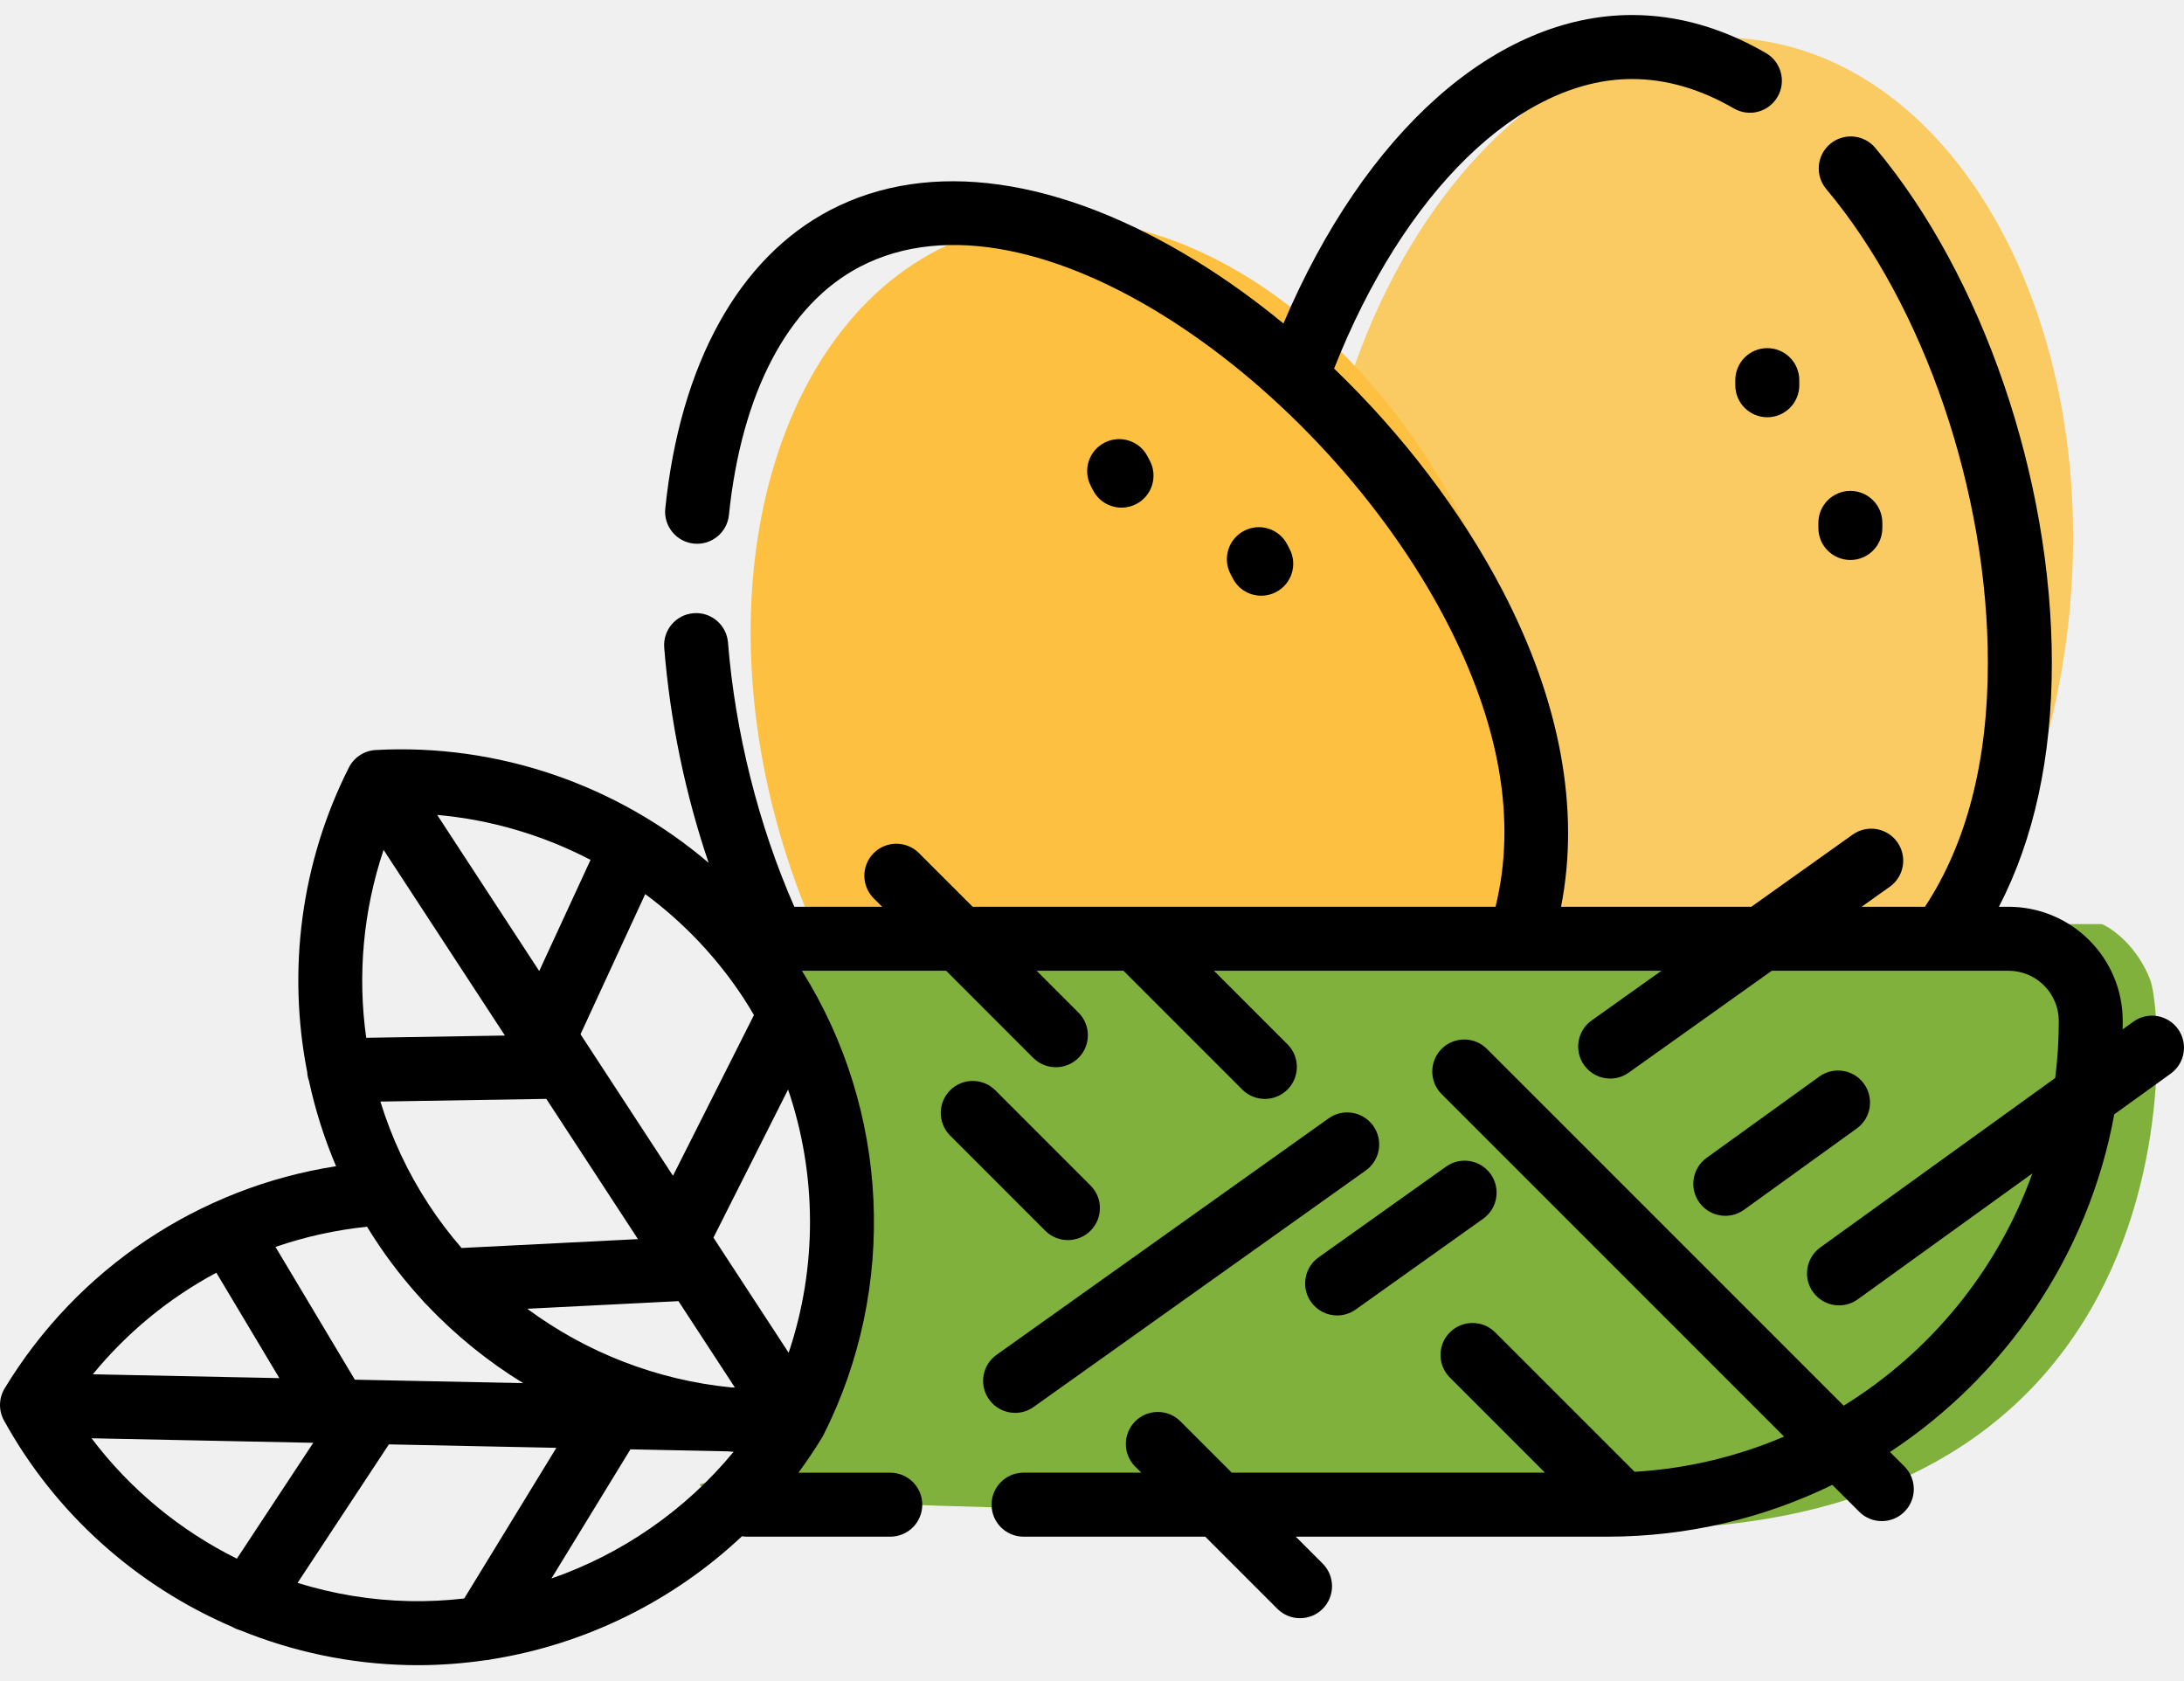
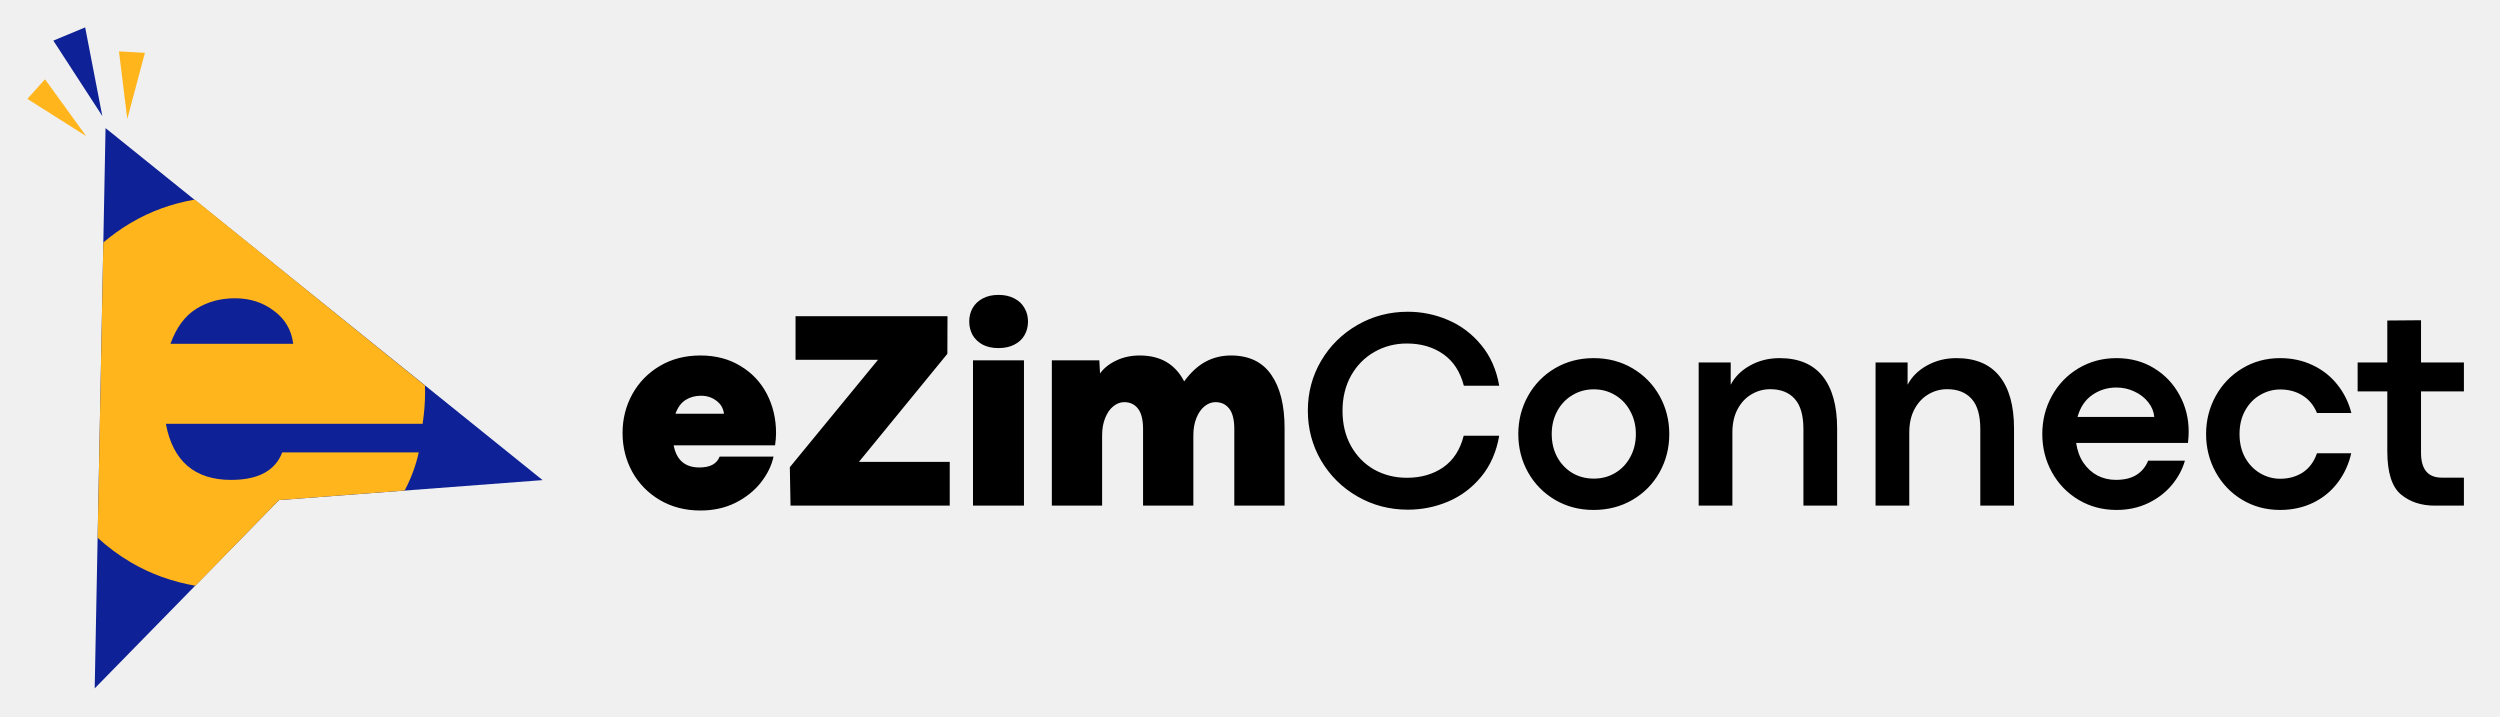
- <svg xmlns="http://www.w3.org/2000/svg" width="78" height="60" viewBox="0 0 78 60" fill="none">
-   <g clip-path="url(#clip0)">
-     <ellipse opacity="0.8" cx="60.443" cy="20.667" rx="13.519" ry="19.377" transform="rotate(5.91321 60.4431 20.6666)" fill="#FDC040" />
-     <ellipse cx="41.055" cy="26.706" rx="13.519" ry="19.377" transform="rotate(-18.8509 41.0546 26.7057)" fill="#FDC040" />
-     <path d="M27 33H75.071C75.455 33.167 76.337 33.8 76.797 35C77.373 36.5 79 58.5 51.5 54C29.862 54 24.813 53.333 25.005 53C29 52 29.5 48 30 45C30.5 42 27 33 27 33Z" fill="#81B13D" />
-     <path d="M63.117 12.432C62.486 12.432 61.975 12.944 61.975 13.575V13.757C61.975 14.389 62.486 14.9 63.117 14.9C63.748 14.9 64.26 14.389 64.26 13.757V13.575C64.26 12.944 63.748 12.432 63.117 12.432Z" fill="black" />
-     <path d="M66.085 17.53C65.454 17.53 64.942 18.041 64.942 18.672V18.855C64.942 19.486 65.454 19.997 66.085 19.997C66.716 19.997 67.227 19.486 67.227 18.855V18.672C67.227 18.041 66.716 17.53 66.085 17.53Z" fill="black" />
-     <path d="M41.067 16.457L40.982 16.295C40.69 15.735 40 15.518 39.441 15.811C38.881 16.103 38.665 16.793 38.957 17.352L39.041 17.514C39.245 17.905 39.643 18.128 40.055 18.128C40.233 18.128 40.414 18.087 40.583 17.998C41.142 17.706 41.359 17.016 41.067 16.457Z" fill="black" />
-     <path d="M46.057 19.602L45.972 19.44C45.68 18.88 44.99 18.663 44.431 18.956C43.871 19.248 43.655 19.938 43.947 20.497L44.031 20.659C44.235 21.05 44.633 21.273 45.045 21.273C45.223 21.273 45.404 21.232 45.573 21.143C46.132 20.851 46.349 20.161 46.057 19.602Z" fill="black" />
-     <path d="M38.947 42.334L35.549 38.935C35.103 38.489 34.379 38.489 33.933 38.935C33.487 39.381 33.487 40.105 33.933 40.551L37.331 43.95C37.555 44.173 37.847 44.284 38.139 44.284C38.432 44.284 38.724 44.173 38.947 43.95C39.394 43.503 39.394 42.78 38.947 42.334Z" fill="black" />
-     <path d="M49.045 40.205C48.679 39.691 47.966 39.57 47.452 39.936L35.591 48.381C35.077 48.746 34.957 49.46 35.323 49.974C35.546 50.287 35.897 50.454 36.255 50.454C36.484 50.454 36.715 50.385 36.916 50.242L48.777 41.798C49.291 41.432 49.411 40.719 49.045 40.205Z" fill="black" />
-     <path d="M53.239 41.928C52.873 41.414 52.16 41.294 51.645 41.66L47.092 44.901C46.578 45.267 46.458 45.981 46.824 46.495C47.047 46.808 47.399 46.975 47.756 46.975C47.985 46.975 48.217 46.906 48.418 46.763L52.97 43.521C53.484 43.156 53.604 42.442 53.239 41.928Z" fill="black" />
-     <path d="M77.784 36.744C77.415 36.232 76.701 36.116 76.189 36.485L75.808 36.76C75.81 36.662 75.812 36.564 75.812 36.466C75.812 35.376 75.388 34.35 74.616 33.575C73.844 32.805 72.818 32.381 71.728 32.381H71.39C72.644 29.958 73.28 27.041 73.28 23.673C73.28 17.068 70.804 9.849 66.973 5.28C66.567 4.797 65.847 4.734 65.363 5.139C64.88 5.545 64.817 6.266 65.222 6.749C68.729 10.93 70.995 17.573 70.995 23.673C70.995 27.188 70.24 30.114 68.749 32.381H66.487L67.492 31.666C68.007 31.3 68.126 30.586 67.76 30.072C67.395 29.558 66.681 29.438 66.167 29.804L62.547 32.381H55.751C56.436 28.912 55.722 25.036 53.653 21.071C52.171 18.234 50.066 15.488 47.646 13.162C50.139 6.856 54.265 2.822 58.286 2.822C59.5 2.822 60.724 3.175 61.922 3.872C62.468 4.189 63.167 4.004 63.484 3.458C63.801 2.913 63.616 2.213 63.071 1.896C61.519 0.994 59.909 0.536 58.286 0.536C53.422 0.536 48.745 4.716 45.837 11.552C44.846 10.737 43.82 9.996 42.774 9.35C37.852 6.31 33.191 5.654 29.65 7.502C26.384 9.209 24.293 12.993 23.76 18.158C23.695 18.786 24.151 19.347 24.779 19.412C25.408 19.478 25.968 19.02 26.033 18.393C26.484 14.016 28.145 10.867 30.708 9.528C36.949 6.27 47.255 13.757 51.627 22.129C53.571 25.853 54.169 29.297 53.412 32.381H40.602C40.599 32.381 40.596 32.381 40.593 32.381H34.738L32.82 30.464C32.374 30.018 31.65 30.018 31.204 30.464C30.758 30.91 30.758 31.633 31.204 32.08L31.506 32.381H28.369C27.096 29.488 26.259 26.167 26 22.945C25.949 22.316 25.399 21.846 24.77 21.898C24.14 21.948 23.672 22.499 23.722 23.128C23.933 25.747 24.474 28.352 25.308 30.811C22.051 28.036 17.798 26.545 13.418 26.783C13.01 26.805 12.645 27.044 12.46 27.408C10.742 30.811 10.259 34.651 10.972 38.288C10.978 38.398 11 38.504 11.036 38.603C11.26 39.641 11.583 40.66 12.002 41.646C7.111 42.405 2.769 45.287 0.165 49.581C-0.046 49.931 -0.055 50.367 0.142 50.725C1.983 54.066 4.885 56.633 8.294 58.096C8.385 58.149 8.48 58.19 8.578 58.216C10.461 58.983 12.491 59.417 14.579 59.46C14.693 59.463 14.806 59.464 14.921 59.464C15.733 59.464 16.538 59.402 17.332 59.287C17.406 59.283 17.481 59.273 17.553 59.254C20.911 58.72 24.033 57.178 26.498 54.861C26.554 54.869 26.611 54.875 26.669 54.875H31.796C32.427 54.875 32.938 54.364 32.938 53.732C32.938 53.101 32.427 52.59 31.796 52.59H28.515C28.815 52.183 29.099 51.763 29.364 51.326C29.372 51.313 29.378 51.299 29.386 51.285C29.393 51.273 29.401 51.262 29.407 51.249C32.069 45.977 31.767 39.653 28.64 34.666H33.791L36.901 37.777C37.125 38 37.417 38.111 37.709 38.111C38.002 38.111 38.294 38 38.518 37.777C38.964 37.331 38.964 36.607 38.518 36.161L37.023 34.666H40.124L44.366 38.908C44.589 39.131 44.882 39.243 45.174 39.243C45.466 39.243 45.759 39.131 45.982 38.908C46.428 38.462 46.428 37.738 45.982 37.292L43.356 34.666H54.271C54.272 34.666 54.273 34.667 54.275 34.667C54.276 34.667 54.277 34.666 54.278 34.666H59.338L56.843 36.442C56.329 36.808 56.209 37.522 56.575 38.036C56.798 38.349 57.15 38.516 57.507 38.516C57.736 38.516 57.968 38.447 58.169 38.304L63.278 34.666H69.345C69.345 34.666 69.346 34.666 69.347 34.666C69.347 34.666 69.348 34.666 69.349 34.666H71.729C72.209 34.666 72.662 34.853 73.001 35.191C73.341 35.532 73.528 35.985 73.528 36.465C73.528 37.153 73.484 37.831 73.4 38.496L65.011 44.546C64.499 44.915 64.383 45.629 64.752 46.141C64.976 46.451 65.325 46.615 65.68 46.615C65.912 46.615 66.145 46.545 66.347 46.4L72.584 41.903C71.338 45.37 68.936 48.29 65.845 50.197L53.103 37.455C52.657 37.009 51.934 37.009 51.487 37.455C51.041 37.902 51.041 38.625 51.487 39.071L63.717 51.301C62.061 52.009 60.263 52.446 58.38 52.559L53.398 47.578C52.952 47.132 52.229 47.132 51.782 47.578C51.336 48.024 51.336 48.748 51.783 49.194L55.178 52.589H43.992L42.159 50.756C41.713 50.31 40.99 50.31 40.543 50.756C40.097 51.203 40.097 51.926 40.543 52.372L40.761 52.589H36.556C35.925 52.589 35.413 53.101 35.413 53.732C35.413 54.363 35.925 54.875 36.556 54.875H43.045L45.622 57.452C45.845 57.675 46.138 57.786 46.43 57.786C46.722 57.786 47.015 57.675 47.238 57.452C47.684 57.005 47.684 56.282 47.238 55.836L46.277 54.875H57.401C60.282 54.875 63.01 54.209 65.44 53.025L66.4 53.984C66.623 54.208 66.915 54.319 67.208 54.319C67.5 54.319 67.793 54.208 68.016 53.984C68.462 53.538 68.462 52.815 68.016 52.368L67.499 51.851C71.618 49.139 74.589 44.82 75.51 39.792L77.526 38.339C78.037 37.97 78.153 37.256 77.784 36.744ZM26.56 35.651C26.688 35.847 26.809 36.047 26.927 36.248L24.035 41.987L20.733 36.933L23.044 31.928C24.409 32.939 25.606 34.192 26.56 35.651ZM22.784 44.249L16.485 44.566C16.06 44.076 15.665 43.556 15.306 43.006C14.554 41.856 13.981 40.62 13.586 39.337L19.511 39.241L22.784 44.249ZM21.091 30.706L19.258 34.676L15.614 29.101C17.541 29.272 19.401 29.825 21.091 30.706ZM13.7 30.35L18.033 36.979L13.079 37.06C12.765 34.823 12.969 32.522 13.7 30.35ZM13.11 43.807C13.202 43.958 13.296 44.108 13.393 44.256C13.9 45.033 14.468 45.758 15.086 46.43C15.131 46.489 15.182 46.543 15.237 46.592C16.263 47.679 17.424 48.619 18.684 49.392L12.673 49.269L9.839 44.528C10.888 44.166 11.985 43.922 13.11 43.807ZM7.727 45.449L9.977 49.213L3.315 49.076C4.543 47.577 6.045 46.348 7.727 45.449ZM8.46 55.66C6.436 54.656 4.65 53.19 3.27 51.361L11.188 51.523L8.46 55.66ZM16.579 57.082C15.935 57.156 15.282 57.189 14.625 57.176C13.252 57.147 11.908 56.923 10.627 56.525L13.889 51.579L19.87 51.702L16.579 57.082ZM19.694 56.368L22.516 51.756L25.985 51.828C26.056 51.834 26.127 51.839 26.199 51.845C24.48 53.932 22.218 55.491 19.694 56.368ZM26.118 49.545C23.467 49.285 20.946 48.302 18.83 46.736L24.231 46.464L26.246 49.548L26.118 49.545ZM28.166 48.307L25.48 44.197L28.146 38.907C29.177 41.936 29.195 45.25 28.166 48.307Z" fill="black" />
-     <path d="M66.571 38.703C66.202 38.191 65.488 38.075 64.976 38.444L60.95 41.347C60.438 41.716 60.322 42.431 60.691 42.943C60.915 43.252 61.264 43.417 61.619 43.417C61.851 43.417 62.084 43.347 62.287 43.201L66.313 40.298C66.825 39.929 66.94 39.215 66.571 38.703Z" fill="black" />
-   </g>
-   <defs>
-     <clipPath id="clip0">
-       <rect width="78" height="60" fill="white" />
-     </clipPath>
-   </defs>
+ <svg xmlns="http://www.w3.org/2000/svg" width="2191" height="628" viewBox="0 0 2191 628" fill="none">
+   <path d="M92.5 112.275L83 603.275L244.5 438.275L475.5 420.775L92.5 112.275Z" fill="#0E2196" />
+   <path fill-rule="evenodd" clip-rule="evenodd" d="M170.668 174.918C150.422 178.432 131.788 185.215 114.767 195.266C106.054 200.412 97.981 206.163 90.547 212.519L85.551 471.259C94.324 479.373 104.063 486.591 114.767 492.912C132.052 503.04 150.886 509.849 171.268 513.34L244.502 438.276L354.626 429.915C360.39 419.038 364.507 407.893 366.978 396.479H247.363C241.182 412.551 226.243 420.587 202.547 420.587C170.608 420.587 151.548 404.206 145.366 371.443H370.378C371.821 361.759 372.542 352.692 372.542 344.244C372.542 342.122 372.511 340.013 372.451 337.916L170.668 174.918ZM240.255 272.537C249.939 279.749 255.503 289.33 256.945 301.281H149.384C154.536 287.064 162.057 276.864 171.947 270.682C181.838 264.501 193.171 261.41 205.947 261.41C219.134 261.41 230.57 265.119 240.255 272.537Z" fill="#FFB51B" />
+   <path d="M74.642 24L89.663 101.679L46.746 35.587L74.642 24Z" fill="#0E2196" />
+   <path d="M104.254 45.029L111.55 104.254L127 46.317L104.254 45.029Z" fill="#FFB51B" />
+   <path d="M39.45 69.492L75.5 119.276L24 86.659L39.45 69.492Z" fill="#FFB51B" />
+   <path d="M680.125 379.538C680.125 382.875 679.84 386.455 679.271 390.28H590.403C592.845 403.22 600.372 409.689 612.986 409.689C622.345 409.689 628.245 406.516 630.687 400.168H677.928C676.219 408.062 672.516 415.63 666.819 422.873C661.204 430.035 653.839 435.935 644.725 440.573C635.61 445.131 625.315 447.409 613.841 447.409C600.576 447.409 588.735 444.357 578.318 438.254C567.983 432.15 559.926 423.931 554.148 413.596C548.452 403.179 545.604 391.826 545.604 379.538C545.604 367.168 548.452 355.816 554.148 345.48C559.926 335.064 567.983 326.804 578.318 320.7C588.654 314.597 600.494 311.545 613.841 311.545C627.187 311.545 638.865 314.597 648.875 320.7C658.966 326.722 666.697 334.901 672.068 345.236C677.439 355.572 680.125 367.006 680.125 379.538ZM634.471 362.57C633.901 357.85 631.704 354.066 627.879 351.218C624.054 348.288 619.537 346.823 614.329 346.823C609.284 346.823 604.808 348.044 600.901 350.485C596.995 352.927 594.025 356.955 591.99 362.57H634.471ZM692.21 409.445L769.48 315.329H697.215V277.121H830.394L830.271 310.08L752.757 404.807H832.347V443.137H692.82L692.21 409.445ZM874.949 305.075C869.66 305.075 865.062 304.058 861.155 302.023C857.33 299.908 854.401 297.1 852.366 293.601C850.413 290.02 849.437 286.073 849.437 281.76C849.437 277.447 850.413 273.54 852.366 270.041C854.401 266.46 857.33 263.653 861.155 261.618C865.062 259.502 869.7 258.444 875.071 258.444C880.524 258.444 885.203 259.502 889.109 261.618C893.016 263.653 895.945 266.46 897.898 270.041C899.933 273.54 900.95 277.447 900.95 281.76C900.95 286.154 899.933 290.142 897.898 293.723C895.945 297.222 892.975 299.989 888.987 302.023C885.081 304.058 880.402 305.075 874.949 305.075ZM852.732 315.817H897.41V443.137H852.732V315.817ZM1078.81 311.545C1094.59 311.545 1106.35 317.16 1114.08 328.391C1121.9 339.54 1125.8 355.124 1125.8 375.144V443.137H1081.74V376.12C1081.74 367.819 1080.23 361.797 1077.22 358.054C1074.29 354.31 1070.3 352.438 1065.26 352.438C1061.84 352.438 1058.62 353.659 1055.61 356.101C1052.68 358.461 1050.32 361.879 1048.53 366.354C1046.74 370.749 1045.85 375.835 1045.85 381.613V443.137H1001.78V376.12C1001.78 367.819 1000.27 361.797 997.264 358.054C994.334 354.31 990.346 352.438 985.301 352.438C981.883 352.438 978.668 353.659 975.657 356.101C972.728 358.461 970.368 361.879 968.577 366.354C966.787 370.749 965.892 375.835 965.892 381.613V443.137H921.824V315.817H963.45L964.061 327.292C967.479 322.572 972.239 318.788 978.343 315.939C984.446 313.01 991.282 311.545 998.851 311.545C1017 311.545 1029.98 319.113 1037.79 334.25C1043.73 326.193 1050.04 320.415 1056.71 316.916C1063.39 313.335 1070.75 311.545 1078.81 311.545ZM1233.84 446.677C1217.8 446.677 1203.07 442.811 1189.65 435.08C1176.22 427.349 1165.6 416.851 1157.79 403.586C1150.06 390.321 1146.19 375.754 1146.19 359.885C1146.19 344.016 1150.06 329.489 1157.79 316.306C1165.6 303.041 1176.22 292.543 1189.65 284.812C1203.07 277.08 1217.8 273.215 1233.84 273.215C1246.04 273.215 1257.76 275.616 1268.99 280.417C1280.3 285.218 1289.99 292.502 1298.04 302.268C1306.18 312.033 1311.47 323.955 1313.91 338.034H1282.91C1279.73 325.746 1273.71 316.509 1264.84 310.324C1255.97 304.139 1245.35 301.047 1232.98 301.047C1222.56 301.047 1213.04 303.529 1204.42 308.493C1195.87 313.376 1189.08 320.293 1184.03 329.245C1179.07 338.197 1176.58 348.451 1176.58 360.007C1176.58 371.726 1179.07 382.02 1184.03 390.891C1189 399.761 1195.75 406.638 1204.29 411.521C1212.92 416.322 1222.48 418.723 1232.98 418.723C1245.35 418.723 1255.97 415.671 1264.84 409.567C1273.71 403.382 1279.69 394.146 1282.79 381.857H1313.91C1311.47 396.018 1306.22 407.98 1298.17 417.746C1290.11 427.512 1280.43 434.795 1269.11 439.597C1257.88 444.317 1246.12 446.677 1233.84 446.677ZM1396.56 446.921C1384.1 446.921 1372.83 443.951 1362.74 438.01C1352.73 432.069 1344.88 424.053 1339.18 413.962C1333.49 403.789 1330.64 392.6 1330.64 380.393C1330.64 368.267 1333.49 357.118 1339.18 346.945C1344.88 336.773 1352.73 328.716 1362.74 322.775C1372.83 316.835 1384.15 313.864 1396.68 313.864C1409.29 313.864 1420.64 316.835 1430.74 322.775C1440.83 328.716 1448.72 336.773 1454.42 346.945C1460.11 357.118 1462.96 368.267 1462.96 380.393C1462.96 392.6 1460.11 403.789 1454.42 413.962C1448.72 424.134 1440.79 432.191 1430.61 438.132C1420.52 443.991 1409.17 446.921 1396.56 446.921ZM1396.8 419.455C1403.8 419.455 1410.06 417.787 1415.6 414.45C1421.21 411.114 1425.61 406.475 1428.78 400.534C1432.04 394.593 1433.67 387.88 1433.67 380.393C1433.67 372.987 1432.04 366.314 1428.78 360.373C1425.61 354.351 1421.21 349.672 1415.6 346.335C1409.98 342.917 1403.72 341.208 1396.8 341.208C1389.88 341.208 1383.62 342.917 1378 346.335C1372.39 349.672 1367.95 354.351 1364.7 360.373C1361.52 366.314 1359.93 372.987 1359.93 380.393C1359.93 387.88 1361.52 394.593 1364.7 400.534C1367.95 406.475 1372.35 411.114 1377.88 414.45C1383.49 417.787 1389.8 419.455 1396.8 419.455ZM1516.79 317.648V337.18C1520.46 330.181 1526.11 324.566 1533.76 320.334C1541.49 316.021 1550.12 313.864 1559.64 313.864C1576.32 313.864 1588.9 319.154 1597.36 329.733C1605.82 340.313 1610.06 355.572 1610.06 375.51V443.137H1580.52V376.12C1580.52 364.076 1577.99 355.246 1572.95 349.631C1567.9 343.934 1560.74 341.086 1551.46 341.086C1545.52 341.086 1540.03 342.591 1534.98 345.603C1529.94 348.532 1525.87 352.886 1522.78 358.664C1519.77 364.361 1518.26 371.156 1518.26 379.05V443.137H1488.72V317.648H1516.79ZM1671.82 317.648V337.18C1675.49 330.181 1681.14 324.566 1688.79 320.334C1696.52 316.021 1705.15 313.864 1714.67 313.864C1731.35 313.864 1743.93 319.154 1752.39 329.733C1760.85 340.313 1765.09 355.572 1765.09 375.51V443.137H1735.54V376.12C1735.54 364.076 1733.02 355.246 1727.98 349.631C1722.93 343.934 1715.77 341.086 1706.49 341.086C1700.55 341.086 1695.06 342.591 1690.01 345.603C1684.97 348.532 1680.9 352.886 1677.81 358.664C1674.79 364.361 1673.29 371.156 1673.29 379.05V443.137H1643.75V317.648H1671.82ZM1918.16 378.195C1918.16 380.962 1917.96 384.299 1917.55 388.205H1819.53C1820.51 394.878 1822.62 400.656 1825.88 405.539C1829.21 410.422 1833.32 414.165 1838.21 416.77C1843.17 419.292 1848.54 420.554 1854.32 420.554C1861.64 420.554 1867.62 419.13 1872.26 416.281C1876.98 413.352 1880.44 409.16 1882.64 403.708H1914.87C1912.67 411.439 1908.8 418.601 1903.27 425.192C1897.74 431.784 1890.78 437.074 1882.4 441.062C1874.09 444.968 1864.94 446.921 1854.93 446.921C1842.64 446.921 1831.53 443.951 1821.6 438.01C1811.68 432.069 1803.9 424.012 1798.29 413.84C1792.67 403.667 1789.87 392.518 1789.87 380.393C1789.87 368.267 1792.67 357.118 1798.29 346.945C1803.9 336.773 1811.68 328.716 1821.6 322.775C1831.53 316.835 1842.64 313.864 1854.93 313.864C1867.22 313.864 1878.16 316.794 1887.77 322.653C1897.37 328.513 1904.82 336.366 1910.11 346.213C1915.48 355.979 1918.16 366.639 1918.16 378.195ZM1888.01 365.378C1887.6 360.739 1885.85 356.467 1882.76 352.561C1879.67 348.573 1875.64 345.44 1870.68 343.161C1865.79 340.801 1860.5 339.621 1854.81 339.621C1846.91 339.621 1839.83 341.818 1833.57 346.213C1827.38 350.526 1823.11 356.914 1820.75 365.378H1888.01ZM1998.24 446.921C1986.03 446.921 1974.97 443.951 1965.04 438.01C1955.19 432.069 1947.46 424.012 1941.84 413.84C1936.23 403.667 1933.42 392.518 1933.42 380.393C1933.42 368.348 1936.23 357.24 1941.84 347.067C1947.46 336.895 1955.19 328.838 1965.04 322.897C1974.97 316.875 1986.03 313.864 1998.24 313.864C2008.74 313.864 2018.3 315.939 2026.93 320.09C2035.55 324.159 2042.76 329.855 2048.53 337.18C2054.31 344.423 2058.38 352.683 2060.74 361.96H2030.59C2027.82 355.205 2023.59 350.078 2017.89 346.579C2012.28 343.08 2005.77 341.33 1998.36 341.33C1992.18 341.33 1986.36 342.917 1980.91 346.091C1975.45 349.183 1971.06 353.7 1967.72 359.641C1964.39 365.581 1962.72 372.499 1962.72 380.393C1962.72 388.368 1964.39 395.326 1967.72 401.267C1971.06 407.126 1975.45 411.643 1980.91 414.816C1986.36 417.99 1992.18 419.577 1998.36 419.577C2005.85 419.577 2012.44 417.746 2018.14 414.084C2023.83 410.34 2027.98 404.725 2030.59 397.238H2060.62C2058.42 406.923 2054.43 415.549 2048.66 423.117C2042.96 430.604 2035.76 436.464 2027.05 440.695C2018.34 444.846 2008.74 446.921 1998.24 446.921ZM2133.86 443.137C2121.9 443.137 2111.97 439.841 2104.08 433.249C2096.18 426.576 2092.23 413.962 2092.23 395.407V343.039H2066.23V317.648H2092.23V280.905L2121.78 280.661V317.648H2159.37V343.039H2121.78V396.75C2121.78 411.317 2127.84 418.601 2139.96 418.601H2159.37V443.137H2133.86Z" fill="black" />
</svg>
